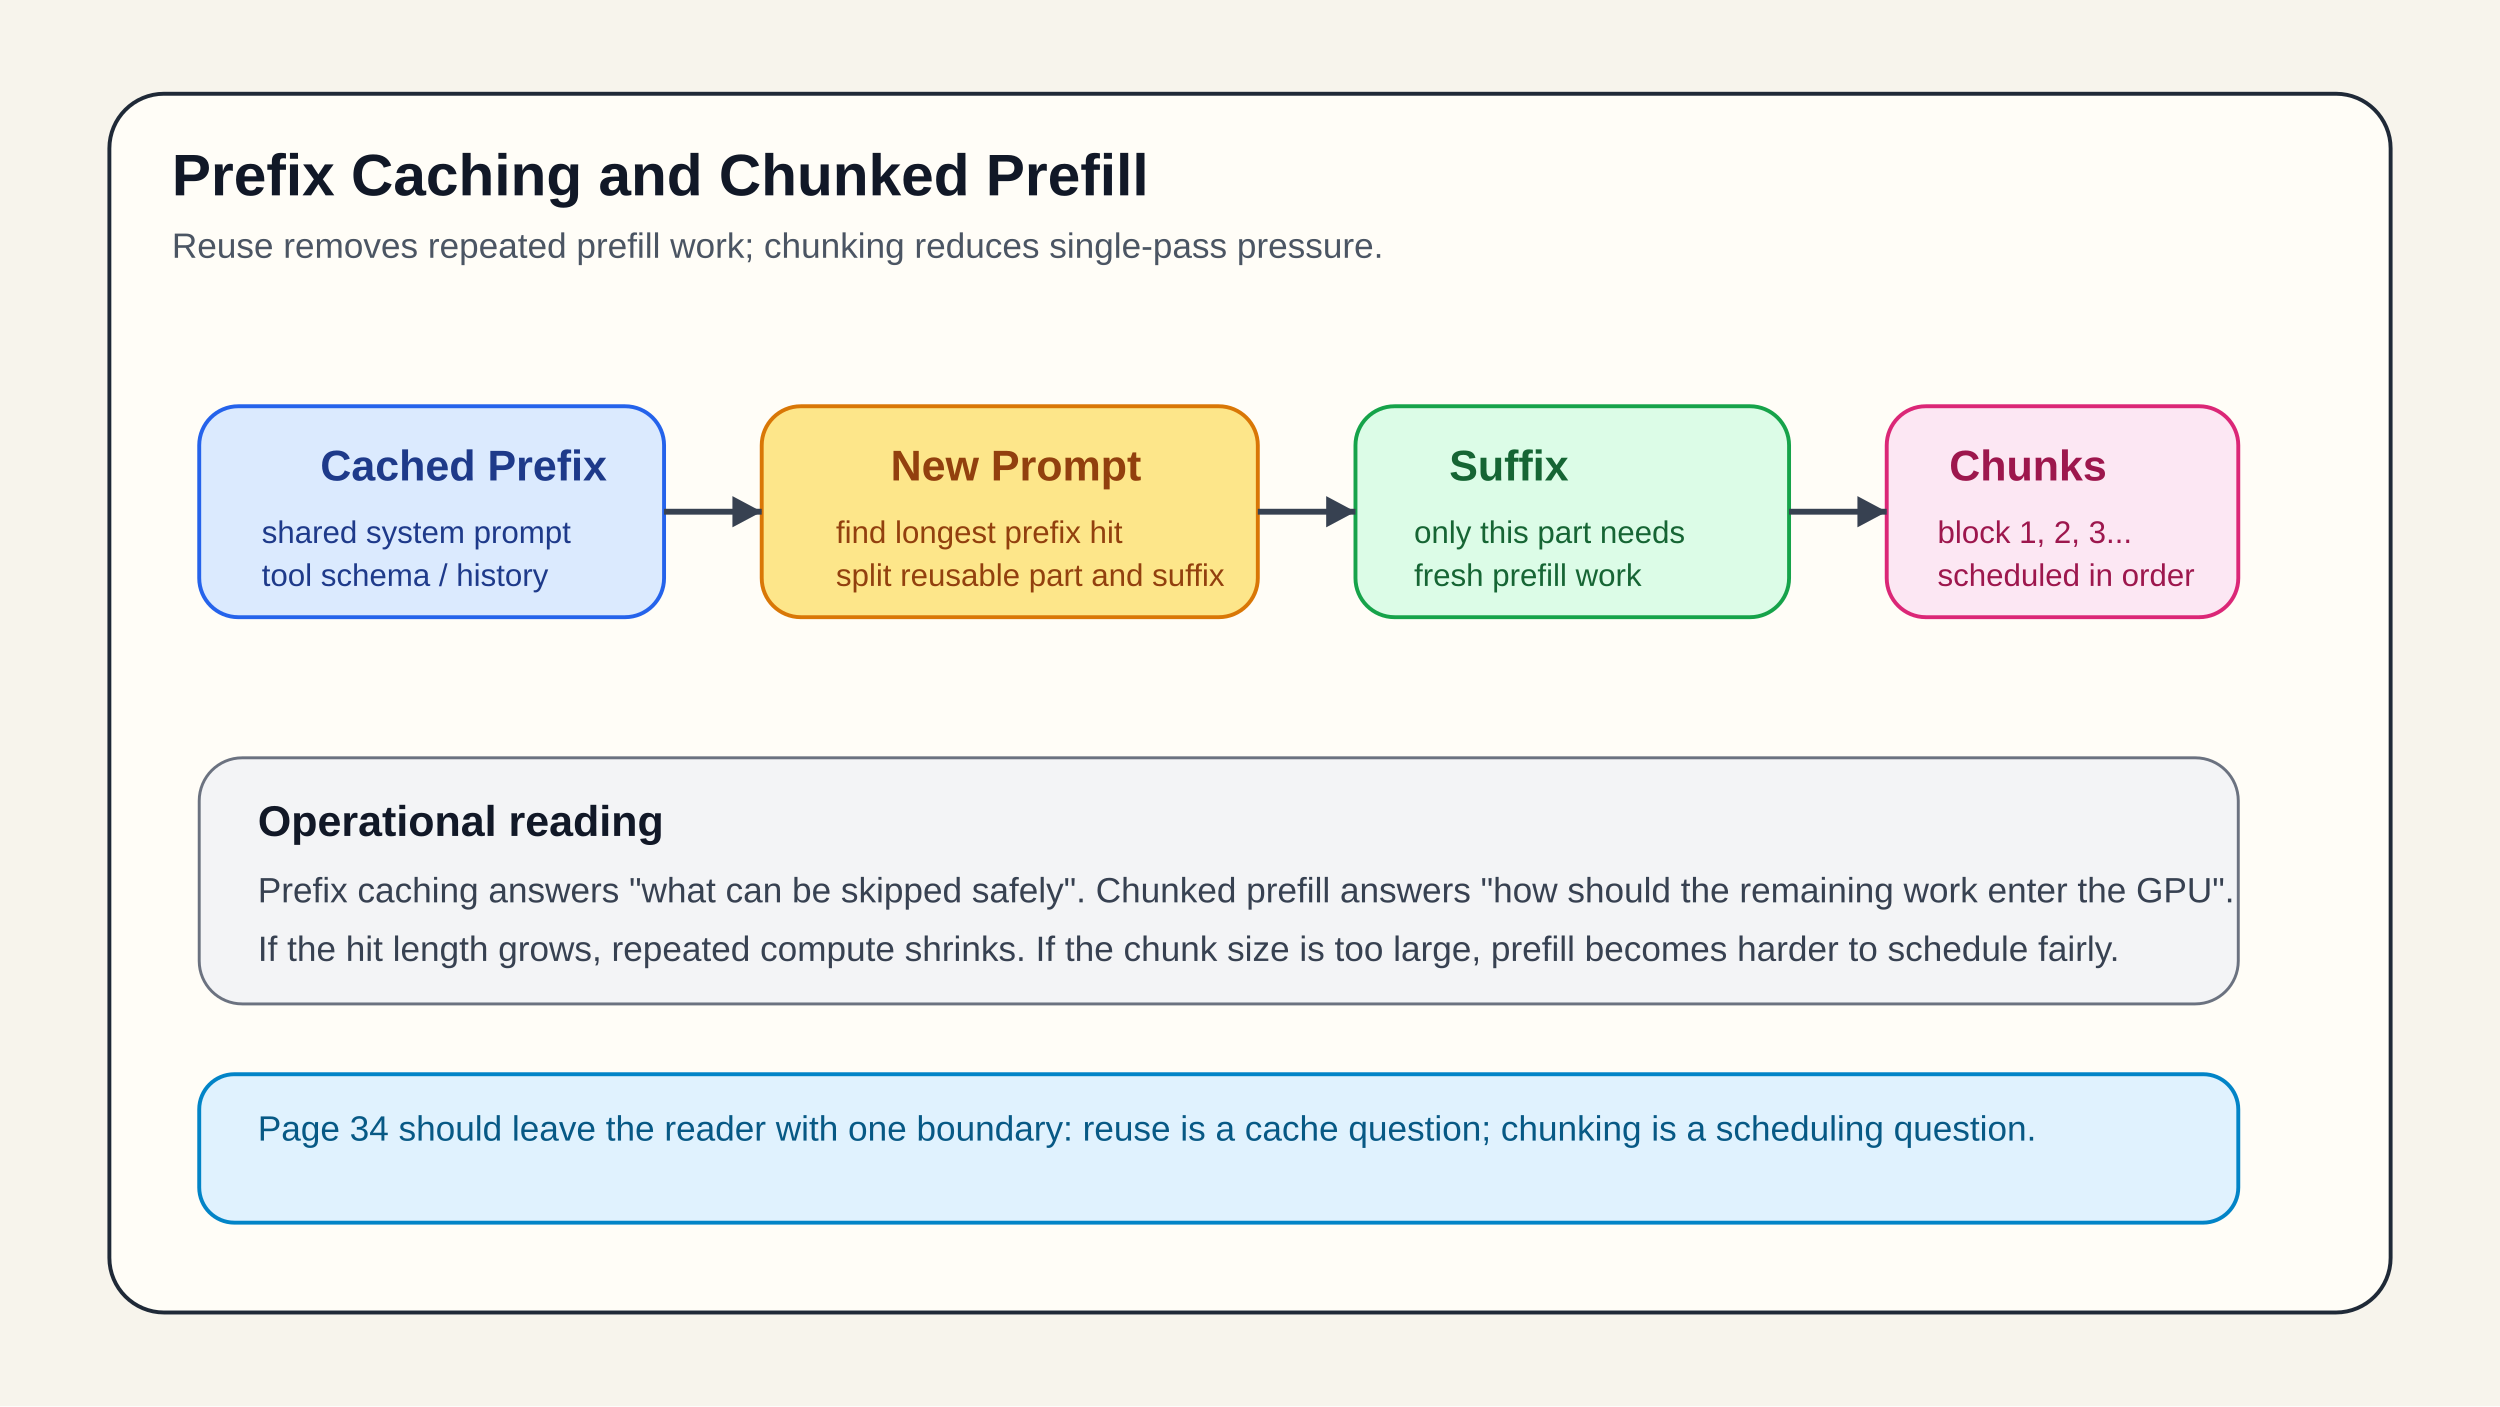
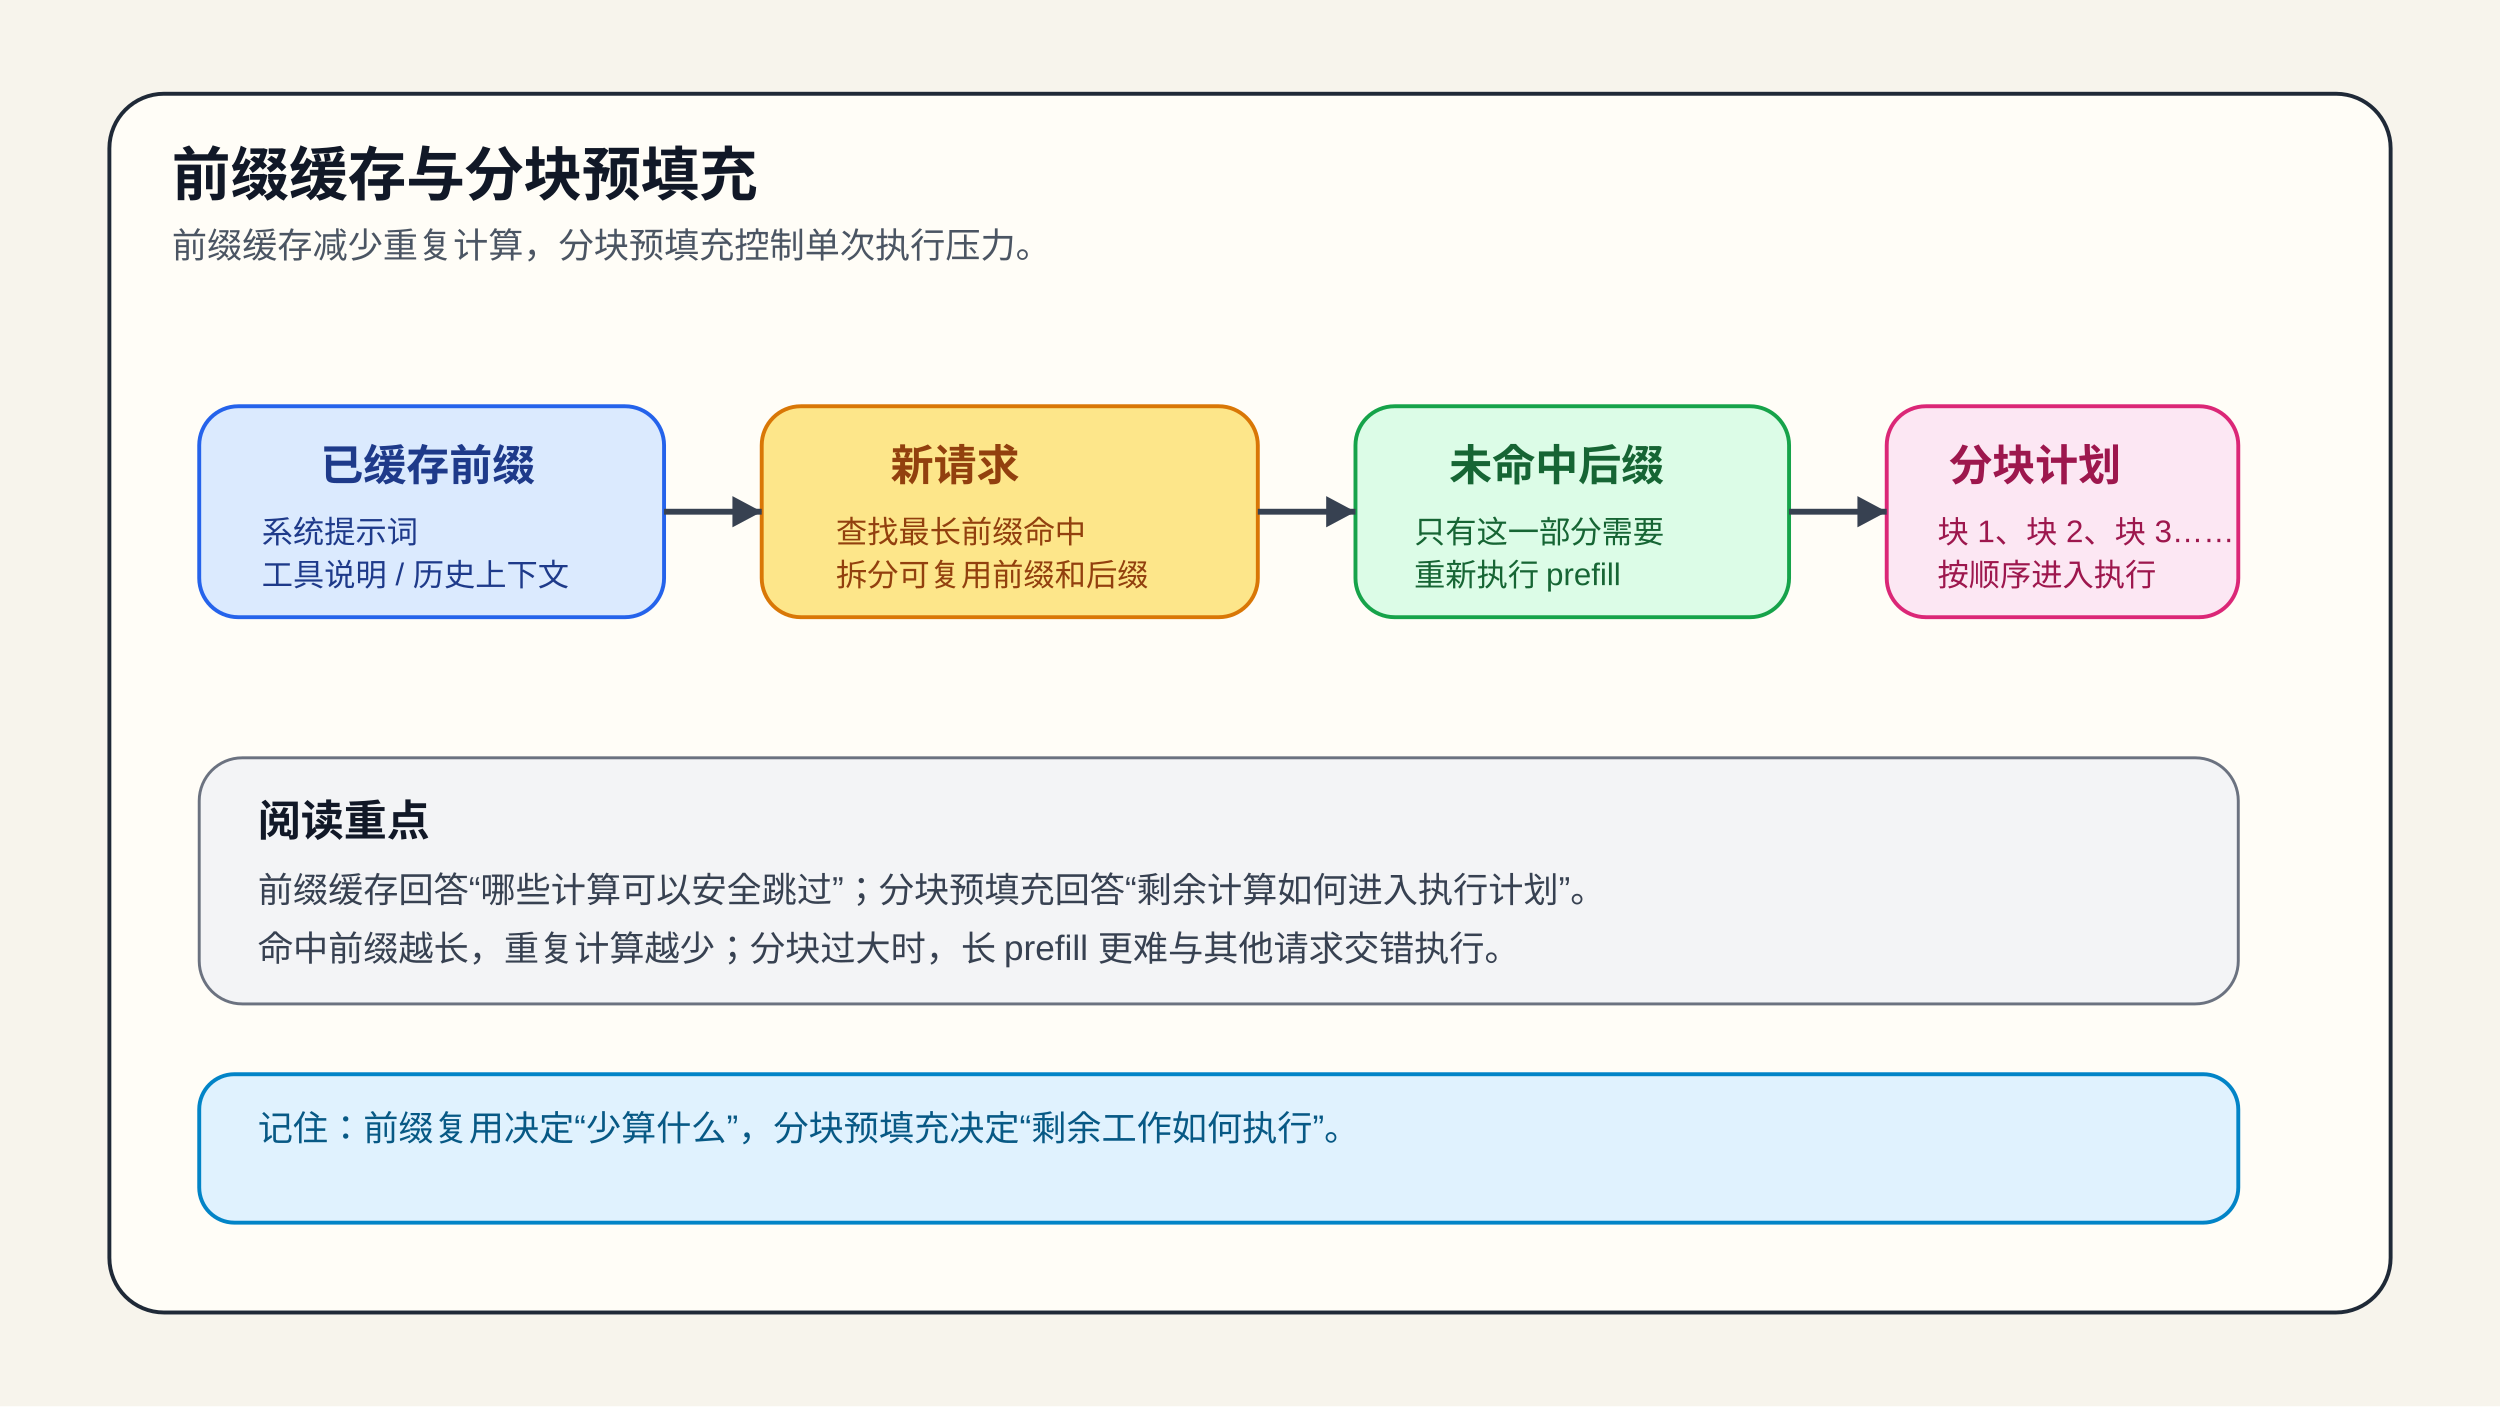
<svg xmlns="http://www.w3.org/2000/svg" width="1280" height="720" viewBox="0 0 1280 720" fill="none">
  <rect width="1280" height="720" fill="#F7F4EC" />
  <rect x="56" y="48" width="1168" height="624" rx="28" fill="#FFFDF7" stroke="#1F2937" stroke-width="2" />
-   <text x="88" y="100" fill="#111827" font-size="30" font-family="Arial, sans-serif" font-weight="700">Prefix Caching and Chunked Prefill</text>
-   <text x="88" y="132" fill="#4B5563" font-size="18" font-family="Arial, sans-serif">Reuse removes repeated prefill work; chunking reduces single-pass pressure.</text>
+   <text x="88" y="100" fill="#111827" font-size="30" font-family="Arial, sans-serif" font-weight="700">前缀缓存与分块预填充</text>
+   <text x="88" y="132" fill="#4B5563" font-size="18" font-family="Arial, sans-serif">前缀缓存减少重复计算，分块预填充控制单次执行压力。</text>
  <rect x="102" y="208" width="238" height="108" rx="20" fill="#DBEAFE" stroke="#2563EB" stroke-width="2" />
-   <text x="164" y="246" fill="#1E3A8A" font-size="22" font-family="Arial, sans-serif" font-weight="700">Cached Prefix</text>
-   <text x="134" y="278" fill="#1E3A8A" font-size="16" font-family="Arial, sans-serif">shared system prompt</text>
-   <text x="134" y="300" fill="#1E3A8A" font-size="16" font-family="Arial, sans-serif">tool schema / history</text>
+   <text x="164" y="246" fill="#1E3A8A" font-size="22" font-family="Arial, sans-serif" font-weight="700">已缓存前缀</text>
+   <text x="134" y="278" fill="#1E3A8A" font-size="16" font-family="Arial, sans-serif">系统提示词</text>
+   <text x="134" y="300" fill="#1E3A8A" font-size="16" font-family="Arial, sans-serif">工具说明 / 历史上下文</text>
  <rect x="390" y="208" width="254" height="108" rx="20" fill="#FDE68A" stroke="#D97706" stroke-width="2" />
-   <text x="456" y="246" fill="#92400E" font-size="22" font-family="Arial, sans-serif" font-weight="700">New Prompt</text>
-   <text x="428" y="278" fill="#92400E" font-size="16" font-family="Arial, sans-serif">find longest prefix hit</text>
-   <text x="428" y="300" fill="#92400E" font-size="16" font-family="Arial, sans-serif">split reusable part and suffix</text>
+   <text x="456" y="246" fill="#92400E" font-size="22" font-family="Arial, sans-serif" font-weight="700">新请求</text>
+   <text x="428" y="278" fill="#92400E" font-size="16" font-family="Arial, sans-serif">查找最长前缀命中</text>
+   <text x="428" y="300" fill="#92400E" font-size="16" font-family="Arial, sans-serif">拆分可复用前缀和后缀</text>
  <rect x="694" y="208" width="222" height="108" rx="20" fill="#DCFCE7" stroke="#16A34A" stroke-width="2" />
-   <text x="742" y="246" fill="#166534" font-size="22" font-family="Arial, sans-serif" font-weight="700">Suffix</text>
-   <text x="724" y="278" fill="#166534" font-size="16" font-family="Arial, sans-serif">only this part needs</text>
-   <text x="724" y="300" fill="#166534" font-size="16" font-family="Arial, sans-serif">fresh prefill work</text>
+   <text x="742" y="246" fill="#166534" font-size="22" font-family="Arial, sans-serif" font-weight="700">未命中后缀</text>
+   <text x="724" y="278" fill="#166534" font-size="16" font-family="Arial, sans-serif">只有这一部分需要</text>
+   <text x="724" y="300" fill="#166534" font-size="16" font-family="Arial, sans-serif">重新执行 prefill</text>
  <rect x="966" y="208" width="180" height="108" rx="20" fill="#FCE7F3" stroke="#DB2777" stroke-width="2" />
-   <text x="998" y="246" fill="#9D174D" font-size="22" font-family="Arial, sans-serif" font-weight="700">Chunks</text>
-   <text x="992" y="278" fill="#9D174D" font-size="16" font-family="Arial, sans-serif">block 1, 2, 3...</text>
-   <text x="992" y="300" fill="#9D174D" font-size="16" font-family="Arial, sans-serif">scheduled in order</text>
+   <text x="998" y="246" fill="#9D174D" font-size="22" font-family="Arial, sans-serif" font-weight="700">分块计划</text>
+   <text x="992" y="278" fill="#9D174D" font-size="16" font-family="Arial, sans-serif">块 1、块 2、块 3……</text>
+   <text x="992" y="300" fill="#9D174D" font-size="16" font-family="Arial, sans-serif">按顺序进入执行</text>
  <path d="M340 262H390" stroke="#374151" stroke-width="3" />
  <path d="M644 262H694" stroke="#374151" stroke-width="3" />
  <path d="M916 262H966" stroke="#374151" stroke-width="3" />
  <path d="M375 254L390 262L375 270" fill="#374151" />
  <path d="M679 254L694 262L679 270" fill="#374151" />
  <path d="M951 254L966 262L951 270" fill="#374151" />
  <rect x="102" y="388" width="1044" height="126" rx="22" fill="#F3F4F6" stroke="#6B7280" stroke-width="1.5" />
-   <text x="132" y="428" fill="#111827" font-size="22" font-family="Arial, sans-serif" font-weight="700">Operational reading</text>
-   <text x="132" y="462" fill="#374151" font-size="18" font-family="Arial, sans-serif">Prefix caching answers "what can be skipped safely". Chunked prefill answers "how should the remaining work enter the GPU".</text>
-   <text x="132" y="492" fill="#374151" font-size="18" font-family="Arial, sans-serif">If the hit length grows, repeated compute shrinks. If the chunk size is too large, prefill becomes harder to schedule fairly.</text>
+   <text x="132" y="428" fill="#111827" font-size="22" font-family="Arial, sans-serif" font-weight="700">阅读重点</text>
+   <text x="132" y="462" fill="#374151" font-size="18" font-family="Arial, sans-serif">前缀缓存回答“哪些计算可以安全跳过”；分块预填充回答“剩余计算如何进入执行计划”。</text>
+   <text x="132" y="492" fill="#374151" font-size="18" font-family="Arial, sans-serif">命中前缀越长，重复计算越少；分块过大时，长 prefill 更难与其他请求交错执行。</text>
  <rect x="102" y="550" width="1044" height="76" rx="18" fill="#E0F2FE" stroke="#0284C7" stroke-width="2" />
-   <text x="132" y="584" fill="#075985" font-size="18" font-family="Arial, sans-serif">Page 34 should leave the reader with one boundary: reuse is a cache question; chunking is a scheduling question.</text>
+   <text x="132" y="584" fill="#075985" font-size="18" font-family="Arial, sans-serif">记住：前缀复用决定“少算什么”，分块预填充决定“剩余工作如何执行”。</text>
</svg>
